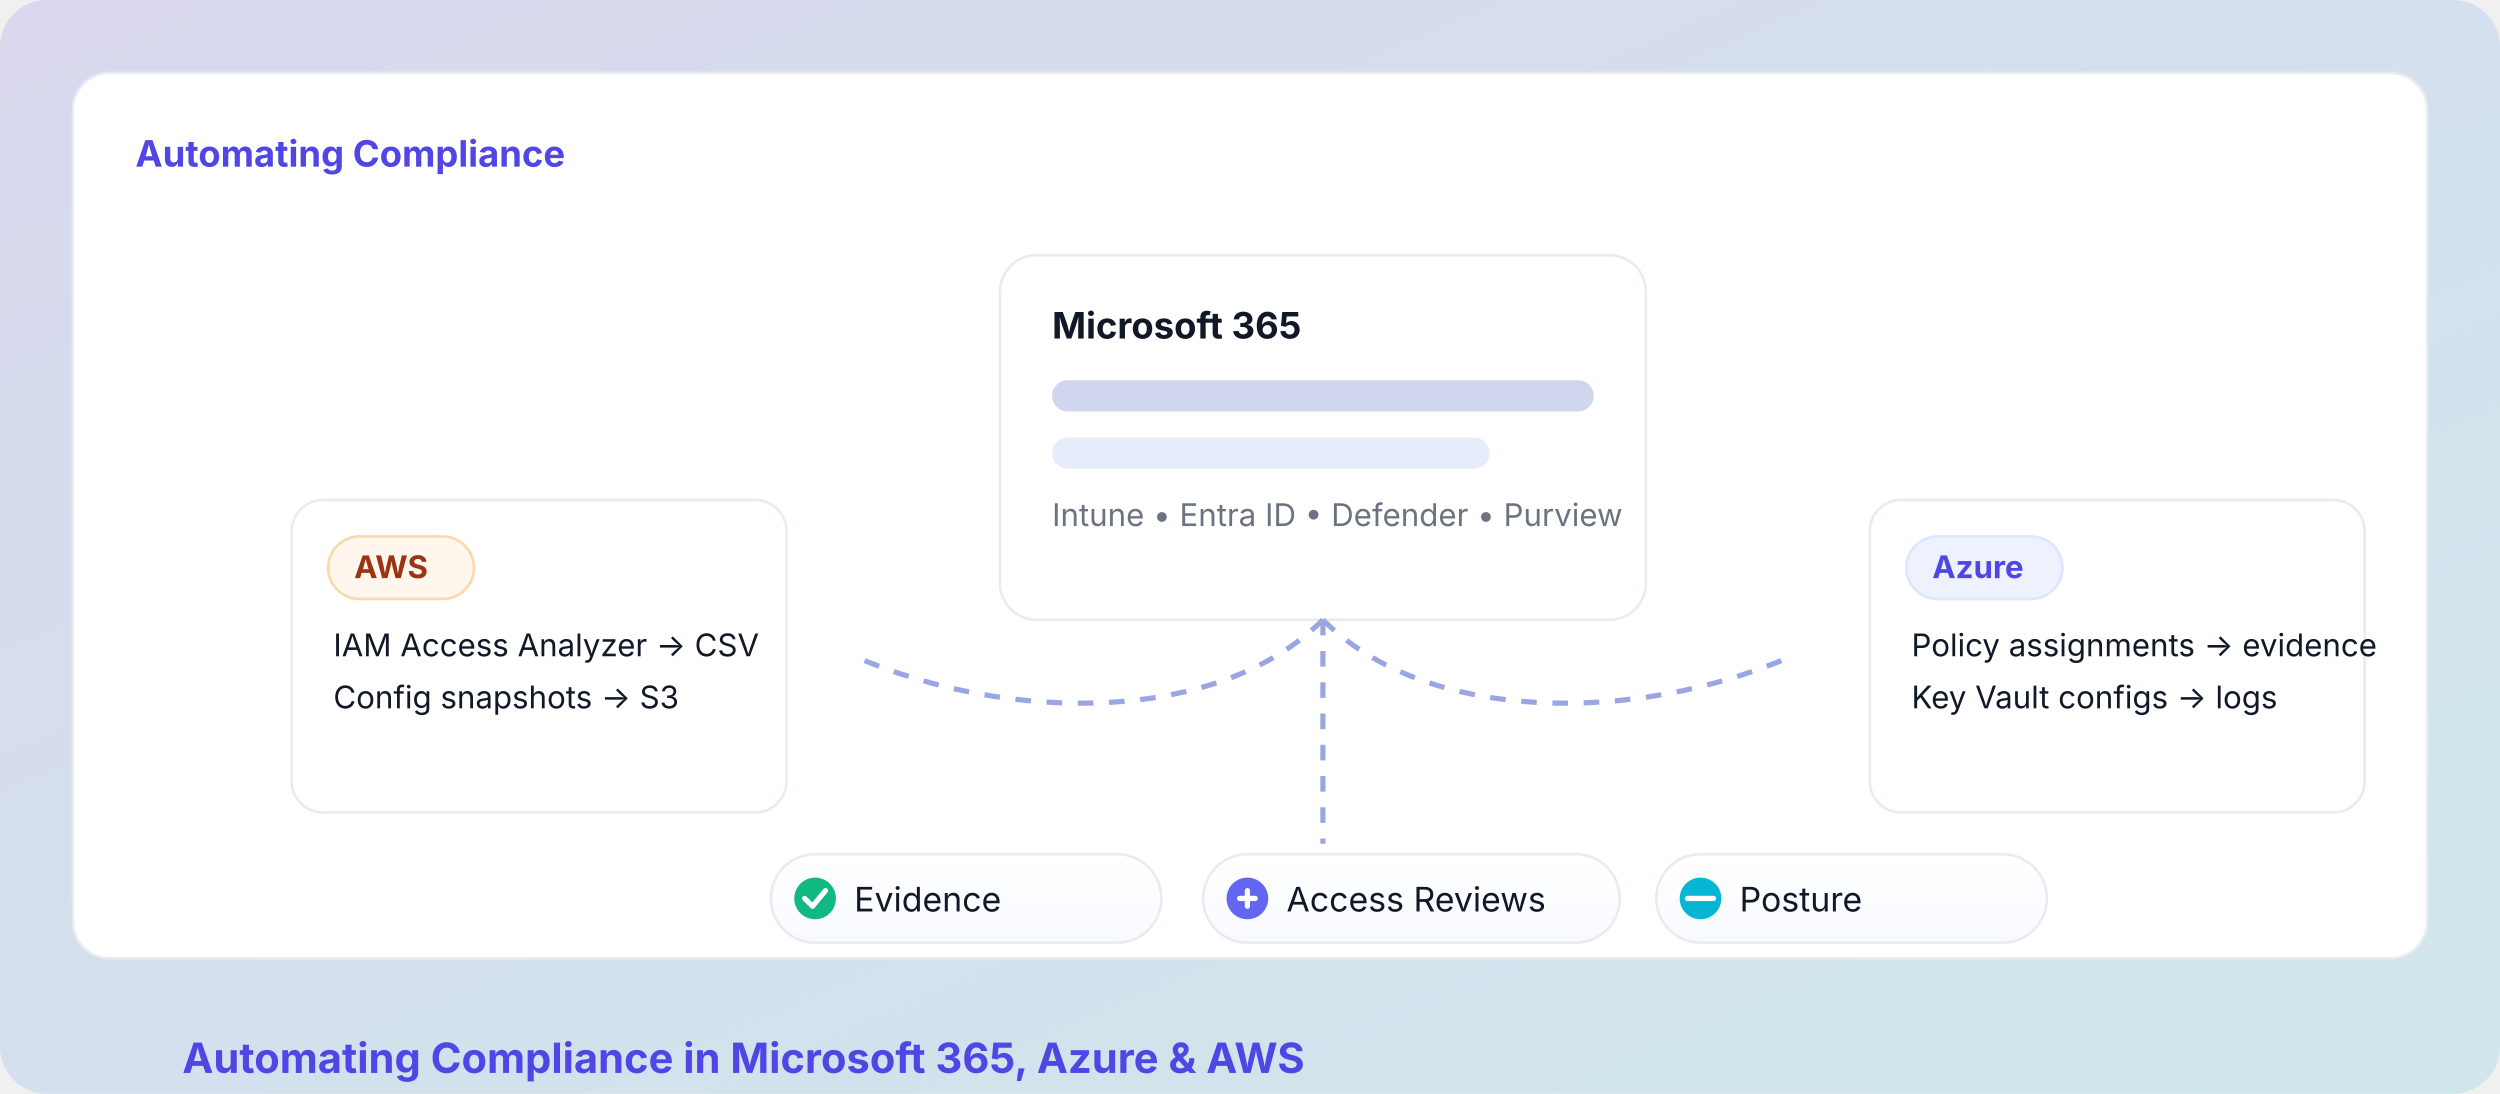
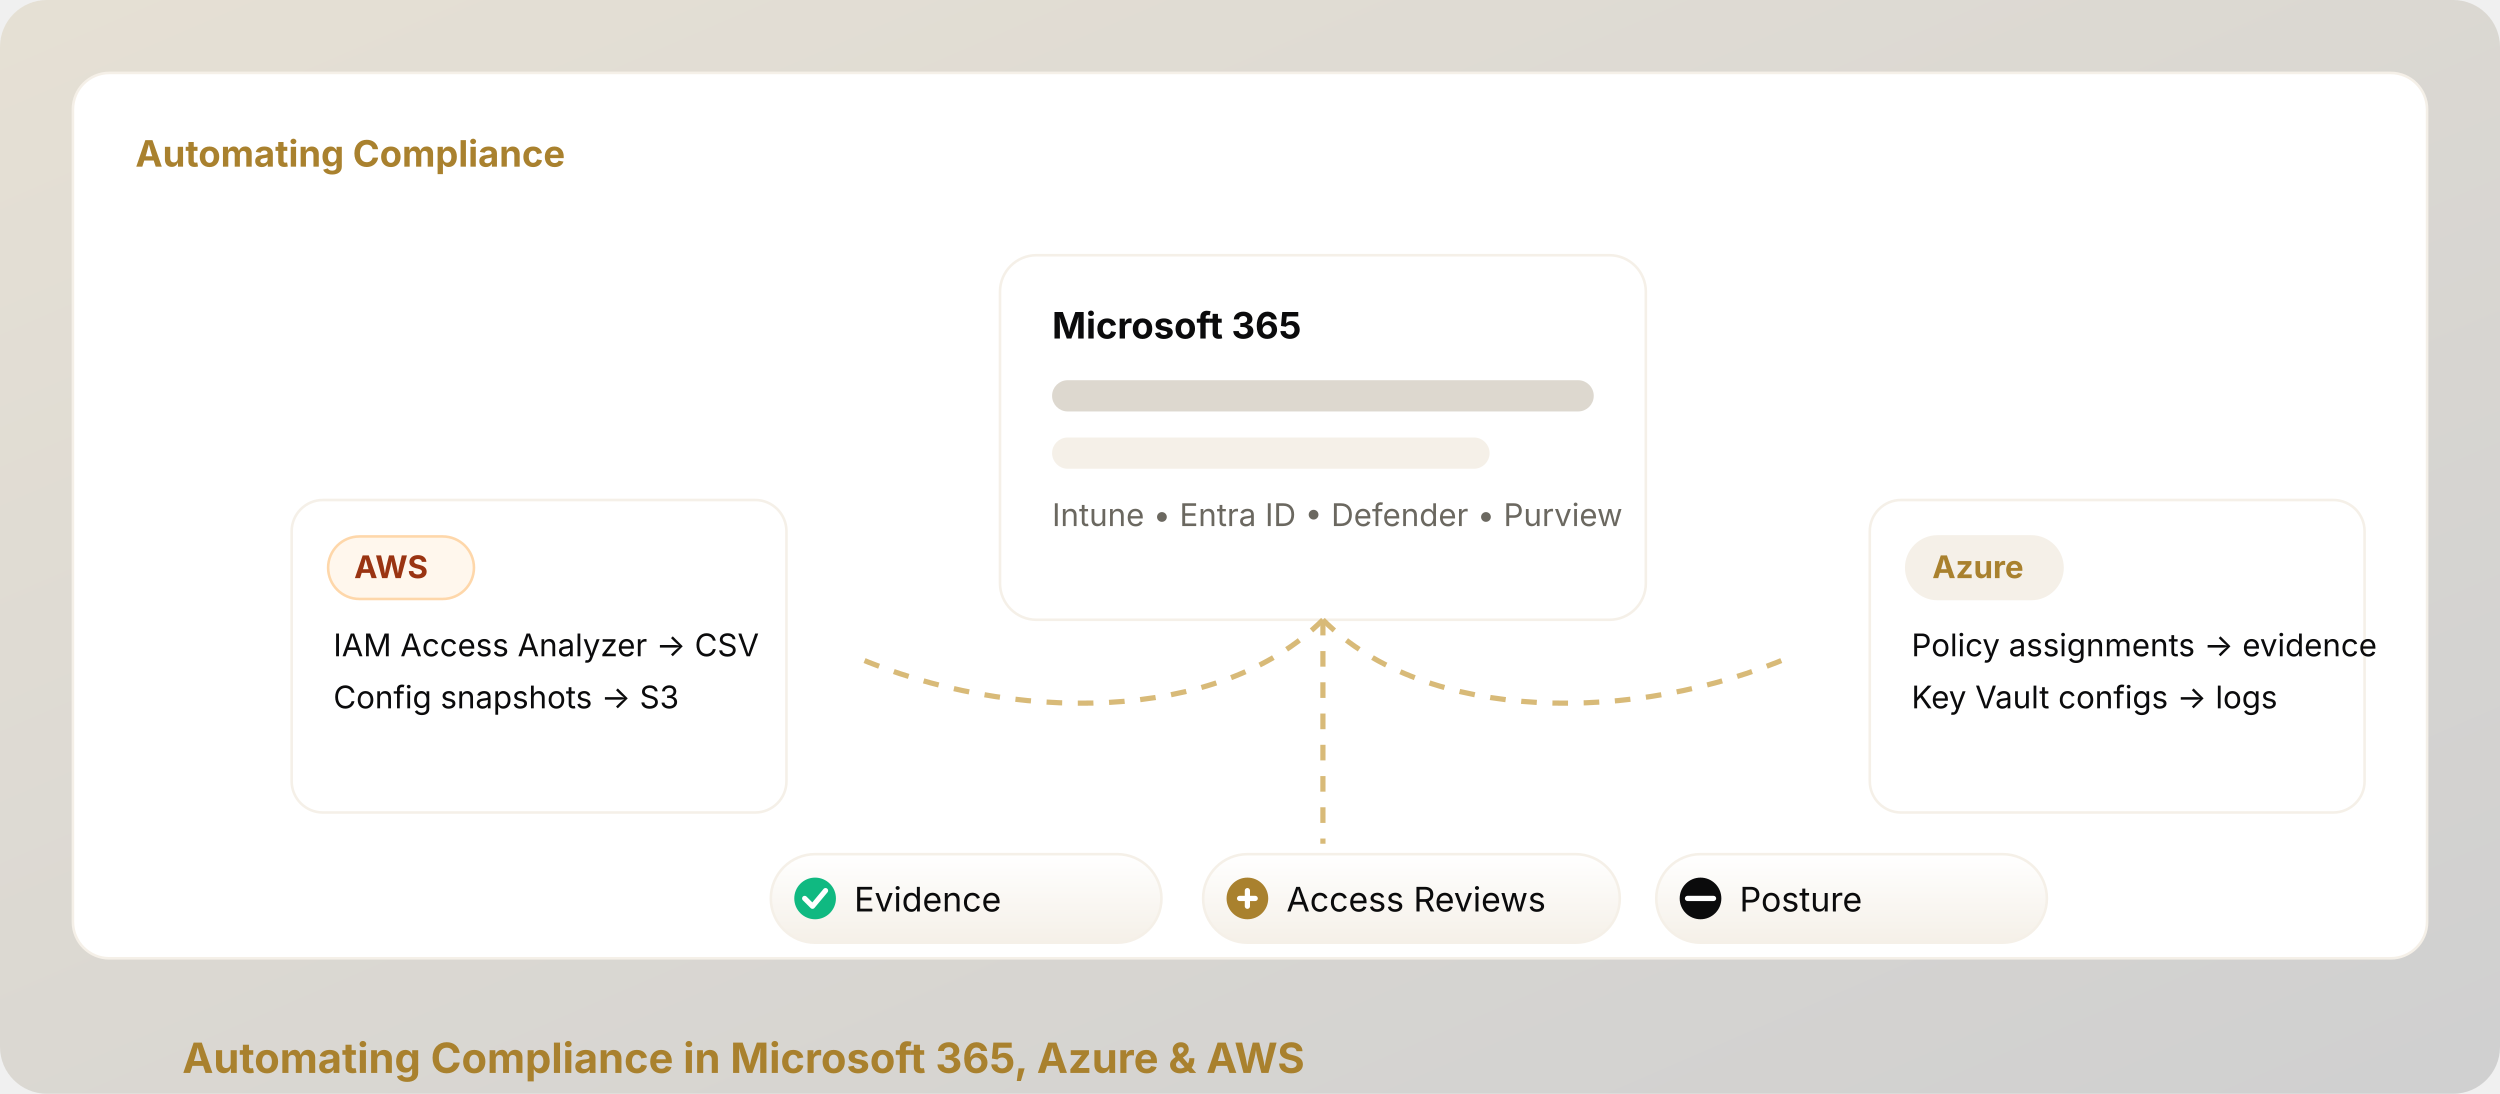
<svg xmlns="http://www.w3.org/2000/svg" viewBox="0 0 960 420">
  <defs>
    <linearGradient id="ga-bg" x1="0" y1="0" x2="1" y2="1">
-       <stop offset="0" stop-color="#4F46E5" stop-opacity=".14" />
-       <stop offset="1" stop-color="#06B6D4" stop-opacity=".14" />
+       <stop offset="0" stop-color="#A9812E" stop-opacity=".14" />
+       <stop offset="1" stop-color="#0B0B0C" stop-opacity=".14" />
    </linearGradient>
    <linearGradient id="ga-chip" x1="0" y1="0" x2="0" y2="1">
      <stop offset="0" stop-color="#ffffff" />
-       <stop offset="1" stop-color="#F8FAFF" />
+       <stop offset="1" stop-color="#F5F0E8" />
    </linearGradient>
  </defs>
  <rect width="960" height="420" rx="18" fill="url(#ga-bg)" />
  <g transform="translate(28,28)" font-family="Inter, system-ui, -apple-system, Segoe UI, Roboto, Arial, sans-serif">
-     <rect width="904" height="340" rx="14" fill="#fff" stroke="#e8ebf0" />
-     <text x="24" y="36" font-size="14" font-weight="700" fill="#4F46E5">Automating Compliance</text>
+     <rect width="904" height="340" rx="14" fill="#fff" stroke="#F5F0E8" />
+     <text x="24" y="36" font-size="14" font-weight="700" fill="#A9812E">Automating Compliance</text>
    <g transform="translate(356,70)">
-       <rect width="248" height="140" rx="14" fill="#fff" stroke="#e8ebf0" />
-       <text x="20" y="32" font-size="14" font-weight="700" fill="#111827">Microsoft 365</text>
-       <rect x="20" y="48" width="208" height="12" rx="6" fill="#cfd6ee" />
-       <rect x="20" y="70" width="168" height="12" rx="6" fill="#e7ecfb" />
-       <text x="20" y="104" font-size="12" fill="#6b7280">Intune • Entra ID • Defender • Purview</text>
+       <rect width="248" height="140" rx="14" fill="#fff" stroke="#F5F0E8" />
+       <text x="20" y="32" font-size="14" font-weight="700" fill="#0B0B0C">Microsoft 365</text>
+       <rect x="20" y="48" width="208" height="12" rx="6" fill="#DDD8CF" />
+       <rect x="20" y="70" width="168" height="12" rx="6" fill="#F5F0E8" />
+       <text x="20" y="104" font-size="12" fill="#6B6860">Intune • Entra ID • Defender • Purview</text>
    </g>
-     <g stroke="#9AA6E3" stroke-width="2" stroke-dasharray="6 6" fill="none">
+     <g stroke="#D8BA78" stroke-width="2" stroke-dasharray="6 6" fill="none">
      <path d="M480 210 C 520 250, 600 250, 660 224" />
      <path d="M480 210 C 440 250, 360 250, 300 224" />
      <path d="M480 210 C 480 250, 480 260, 480 296" />
    </g>
    <g transform="translate(690,164)">
-       <rect width="190" height="120" rx="12" fill="#fff" stroke="#e8ebf0" />
-       <rect x="14" y="14" width="60" height="24" rx="12" fill="#EEF2FF" stroke="#DFE5FF" />
-       <text x="24" y="30" font-size="12" font-weight="700" fill="#4F46E5">Azure</text>
-       <text x="16" y="60" font-size="12" fill="#111827">Policy assignments → evidence</text>
-       <text x="16" y="80" font-size="12" fill="#111827">Key Vault configs → logs</text>
+       <rect width="190" height="120" rx="12" fill="#fff" stroke="#F5F0E8" />
+       <rect x="14" y="14" width="60" height="24" rx="12" fill="#F5F0E8" stroke="#F5F0E8" />
+       <text x="24" y="30" font-size="12" font-weight="700" fill="#A9812E">Azure</text>
+       <text x="16" y="60" font-size="12" fill="#0B0B0C">Policy assignments → evidence</text>
+       <text x="16" y="80" font-size="12" fill="#0B0B0C">Key Vault configs → logs</text>
    </g>
    <g transform="translate(84,164)">
-       <rect width="190" height="120" rx="12" fill="#fff" stroke="#e8ebf0" />
+       <rect width="190" height="120" rx="12" fill="#fff" stroke="#F5F0E8" />
      <rect x="14" y="14" width="56" height="24" rx="12" fill="#FFF7ED" stroke="#FED7AA" />
      <text x="24" y="30" font-size="12" font-weight="700" fill="#9A3412">AWS</text>
-       <text x="16" y="60" font-size="12" fill="#111827">IAM Access Analyzer → CSV</text>
-       <text x="16" y="80" font-size="12" fill="#111827">Config snapshots → S3</text>
+       <text x="16" y="60" font-size="12" fill="#0B0B0C">IAM Access Analyzer → CSV</text>
+       <text x="16" y="80" font-size="12" fill="#0B0B0C">Config snapshots → S3</text>
    </g>
    <g transform="translate(360,300)">
      <g transform="translate(-92,0)">
-         <rect width="150" height="34" rx="17" fill="url(#ga-chip)" stroke="#e8ebf0" />
+         <rect width="150" height="34" rx="17" fill="url(#ga-chip)" stroke="#F5F0E8" />
        <circle cx="17" cy="17" r="8" fill="#10B981" />
        <path d="M13 17l3 3 5-6" stroke="#fff" stroke-width="2" fill="none" stroke-linecap="round" stroke-linejoin="round" />
-         <text x="32" y="22" font-size="13" fill="#111827">Evidence</text>
+         <text x="32" y="22" font-size="13" fill="#0B0B0C">Evidence</text>
      </g>
      <g transform="translate(74,0)">
-         <rect width="160" height="34" rx="17" fill="url(#ga-chip)" stroke="#e8ebf0" />
-         <circle cx="17" cy="17" r="8" fill="#6366F1" />
+         <rect width="160" height="34" rx="17" fill="url(#ga-chip)" stroke="#F5F0E8" />
+         <circle cx="17" cy="17" r="8" fill="#A9812E" />
        <path d="M14 17h6M17 14v6" stroke="#fff" stroke-width="2" fill="none" stroke-linecap="round" />
-         <text x="32" y="22" font-size="13" fill="#111827">Access Reviews</text>
+         <text x="32" y="22" font-size="13" fill="#0B0B0C">Access Reviews</text>
      </g>
      <g transform="translate(248,0)">
-         <rect width="150" height="34" rx="17" fill="url(#ga-chip)" stroke="#e8ebf0" />
-         <circle cx="17" cy="17" r="8" fill="#06B6D4" />
+         <rect width="150" height="34" rx="17" fill="url(#ga-chip)" stroke="#F5F0E8" />
+         <circle cx="17" cy="17" r="8" fill="#0B0B0C" />
        <path d="M12 17h10" stroke="#fff" stroke-width="2" stroke-linecap="round" />
-         <text x="32" y="22" font-size="13" fill="#111827">Posture</text>
+         <text x="32" y="22" font-size="13" fill="#0B0B0C">Posture</text>
      </g>
    </g>
-     <text x="42" y="384" font-size="16" fill="#4F46E5" font-weight="700">
+     <text x="42" y="384" font-size="16" fill="#A9812E" font-weight="700">
      Automating Compliance in Microsoft 365, Azure &amp; AWS
    </text>
  </g>
</svg>
